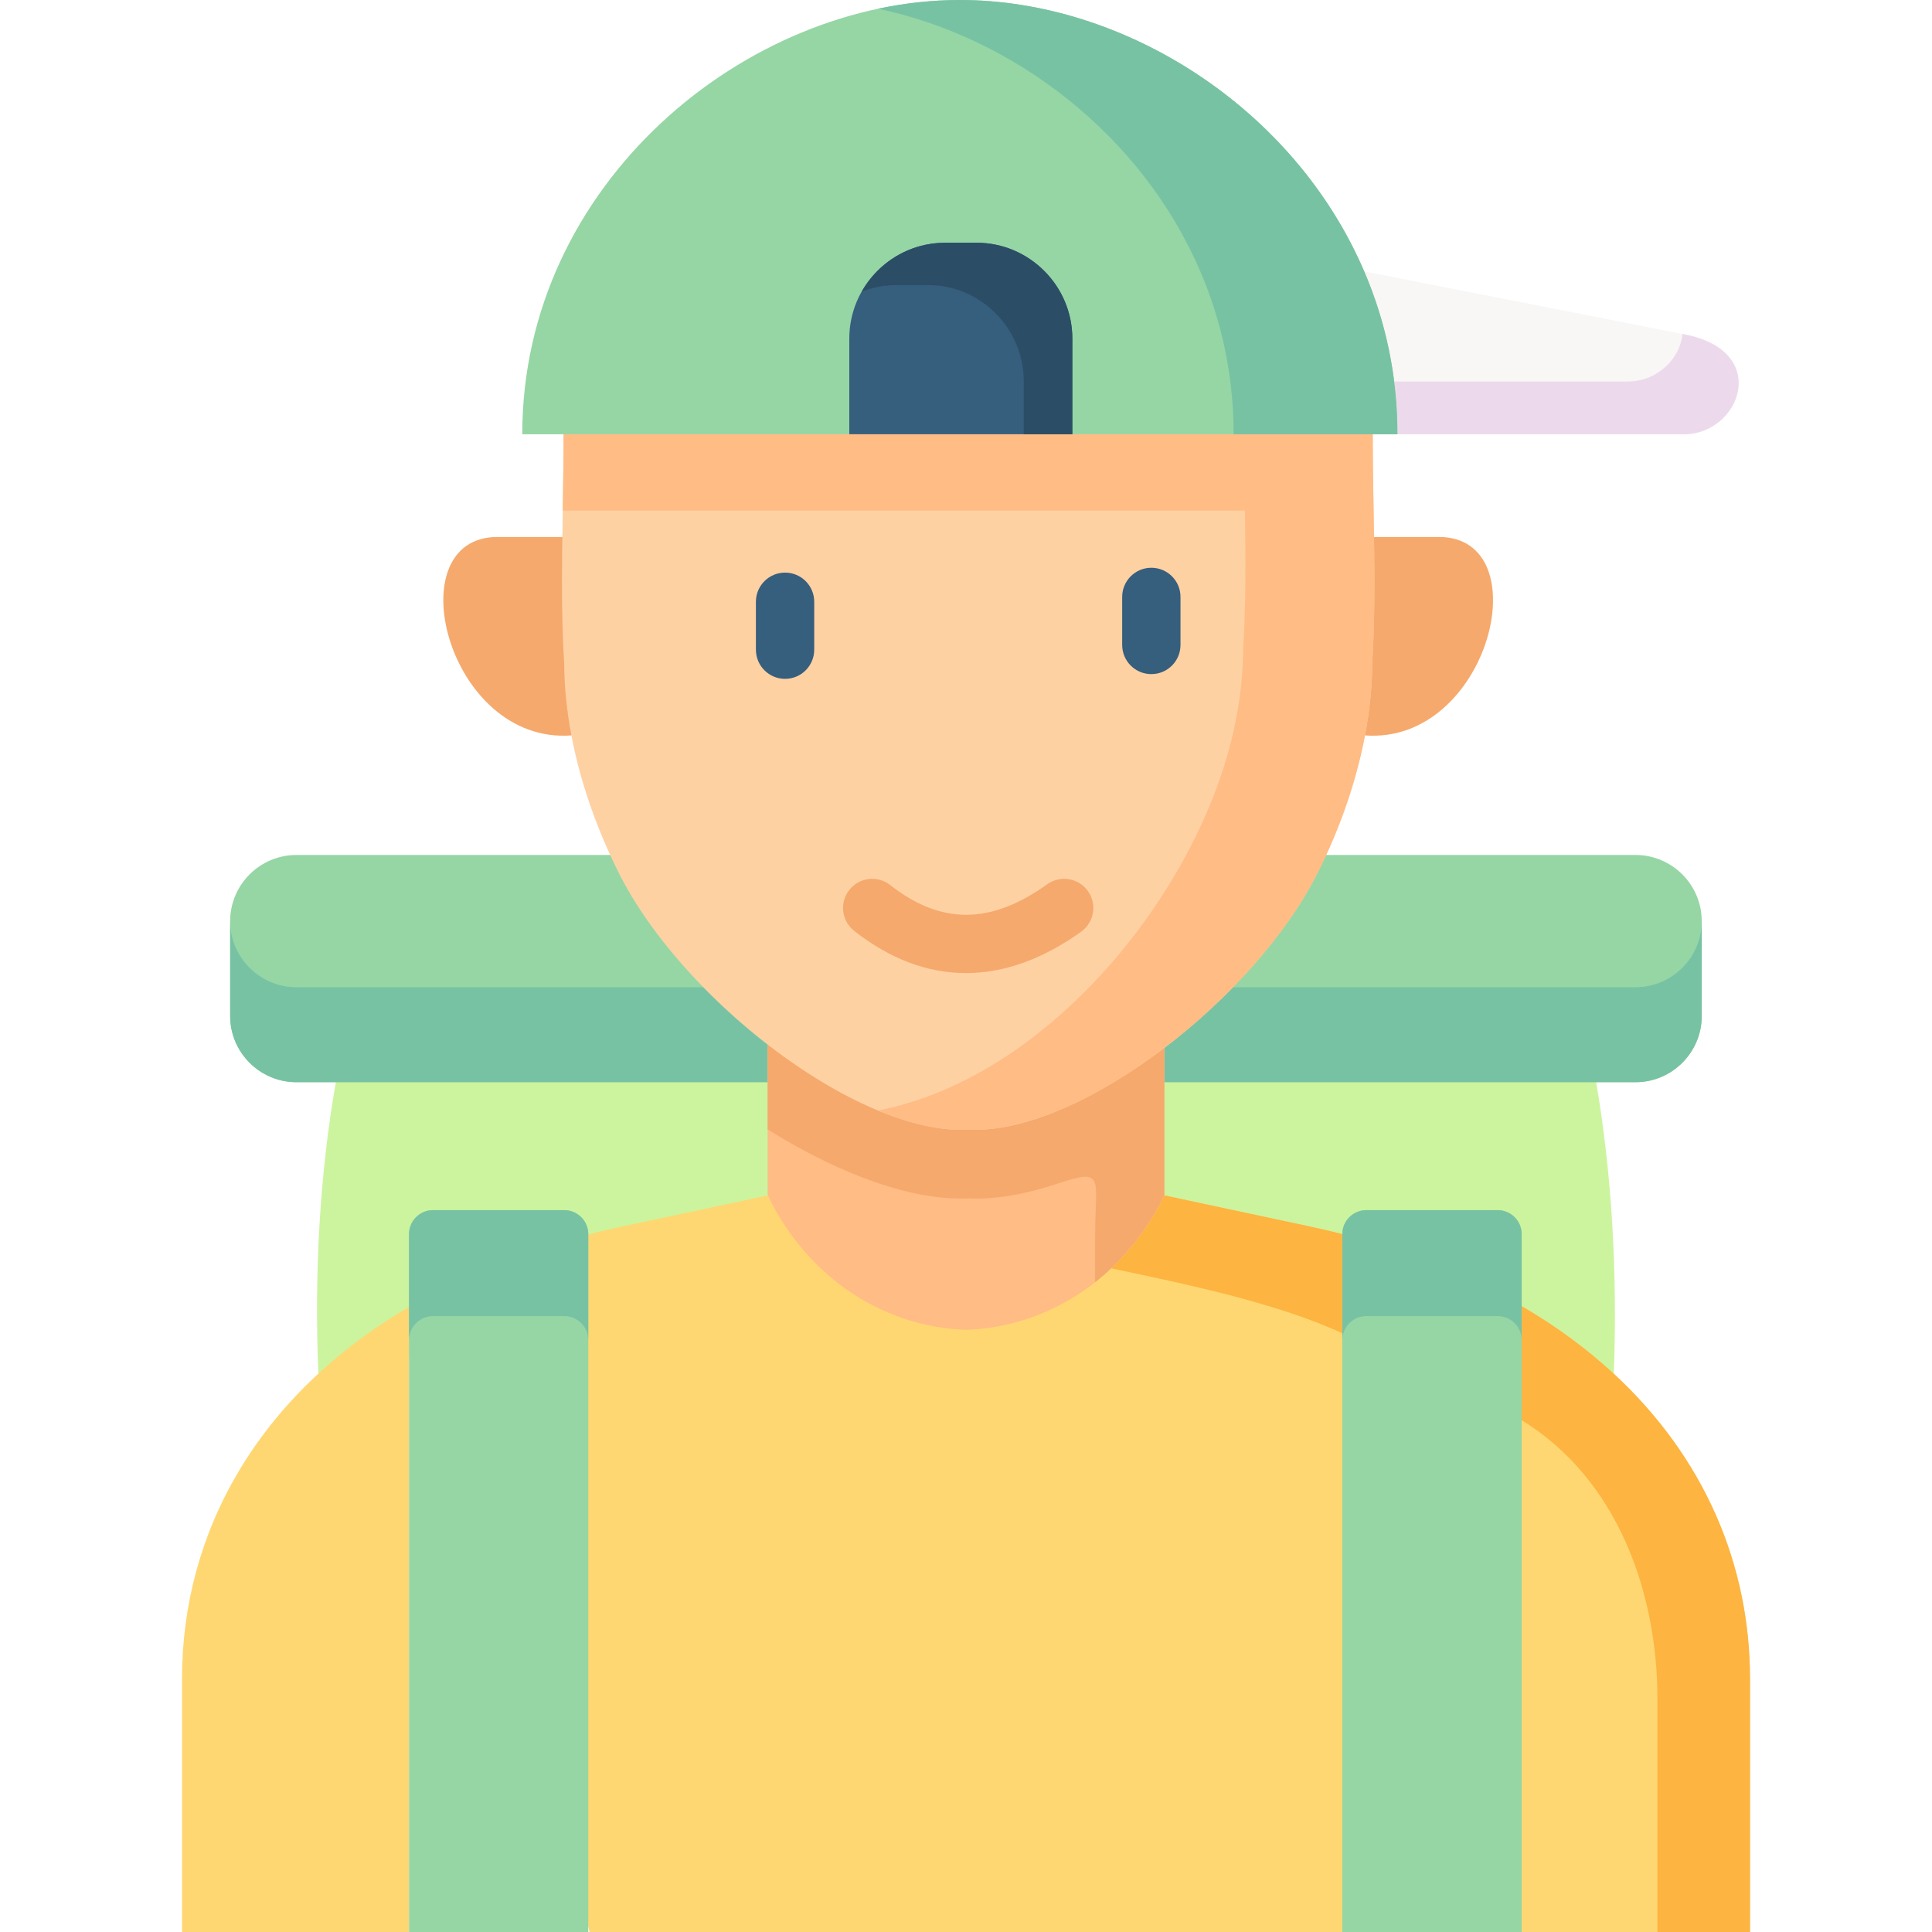
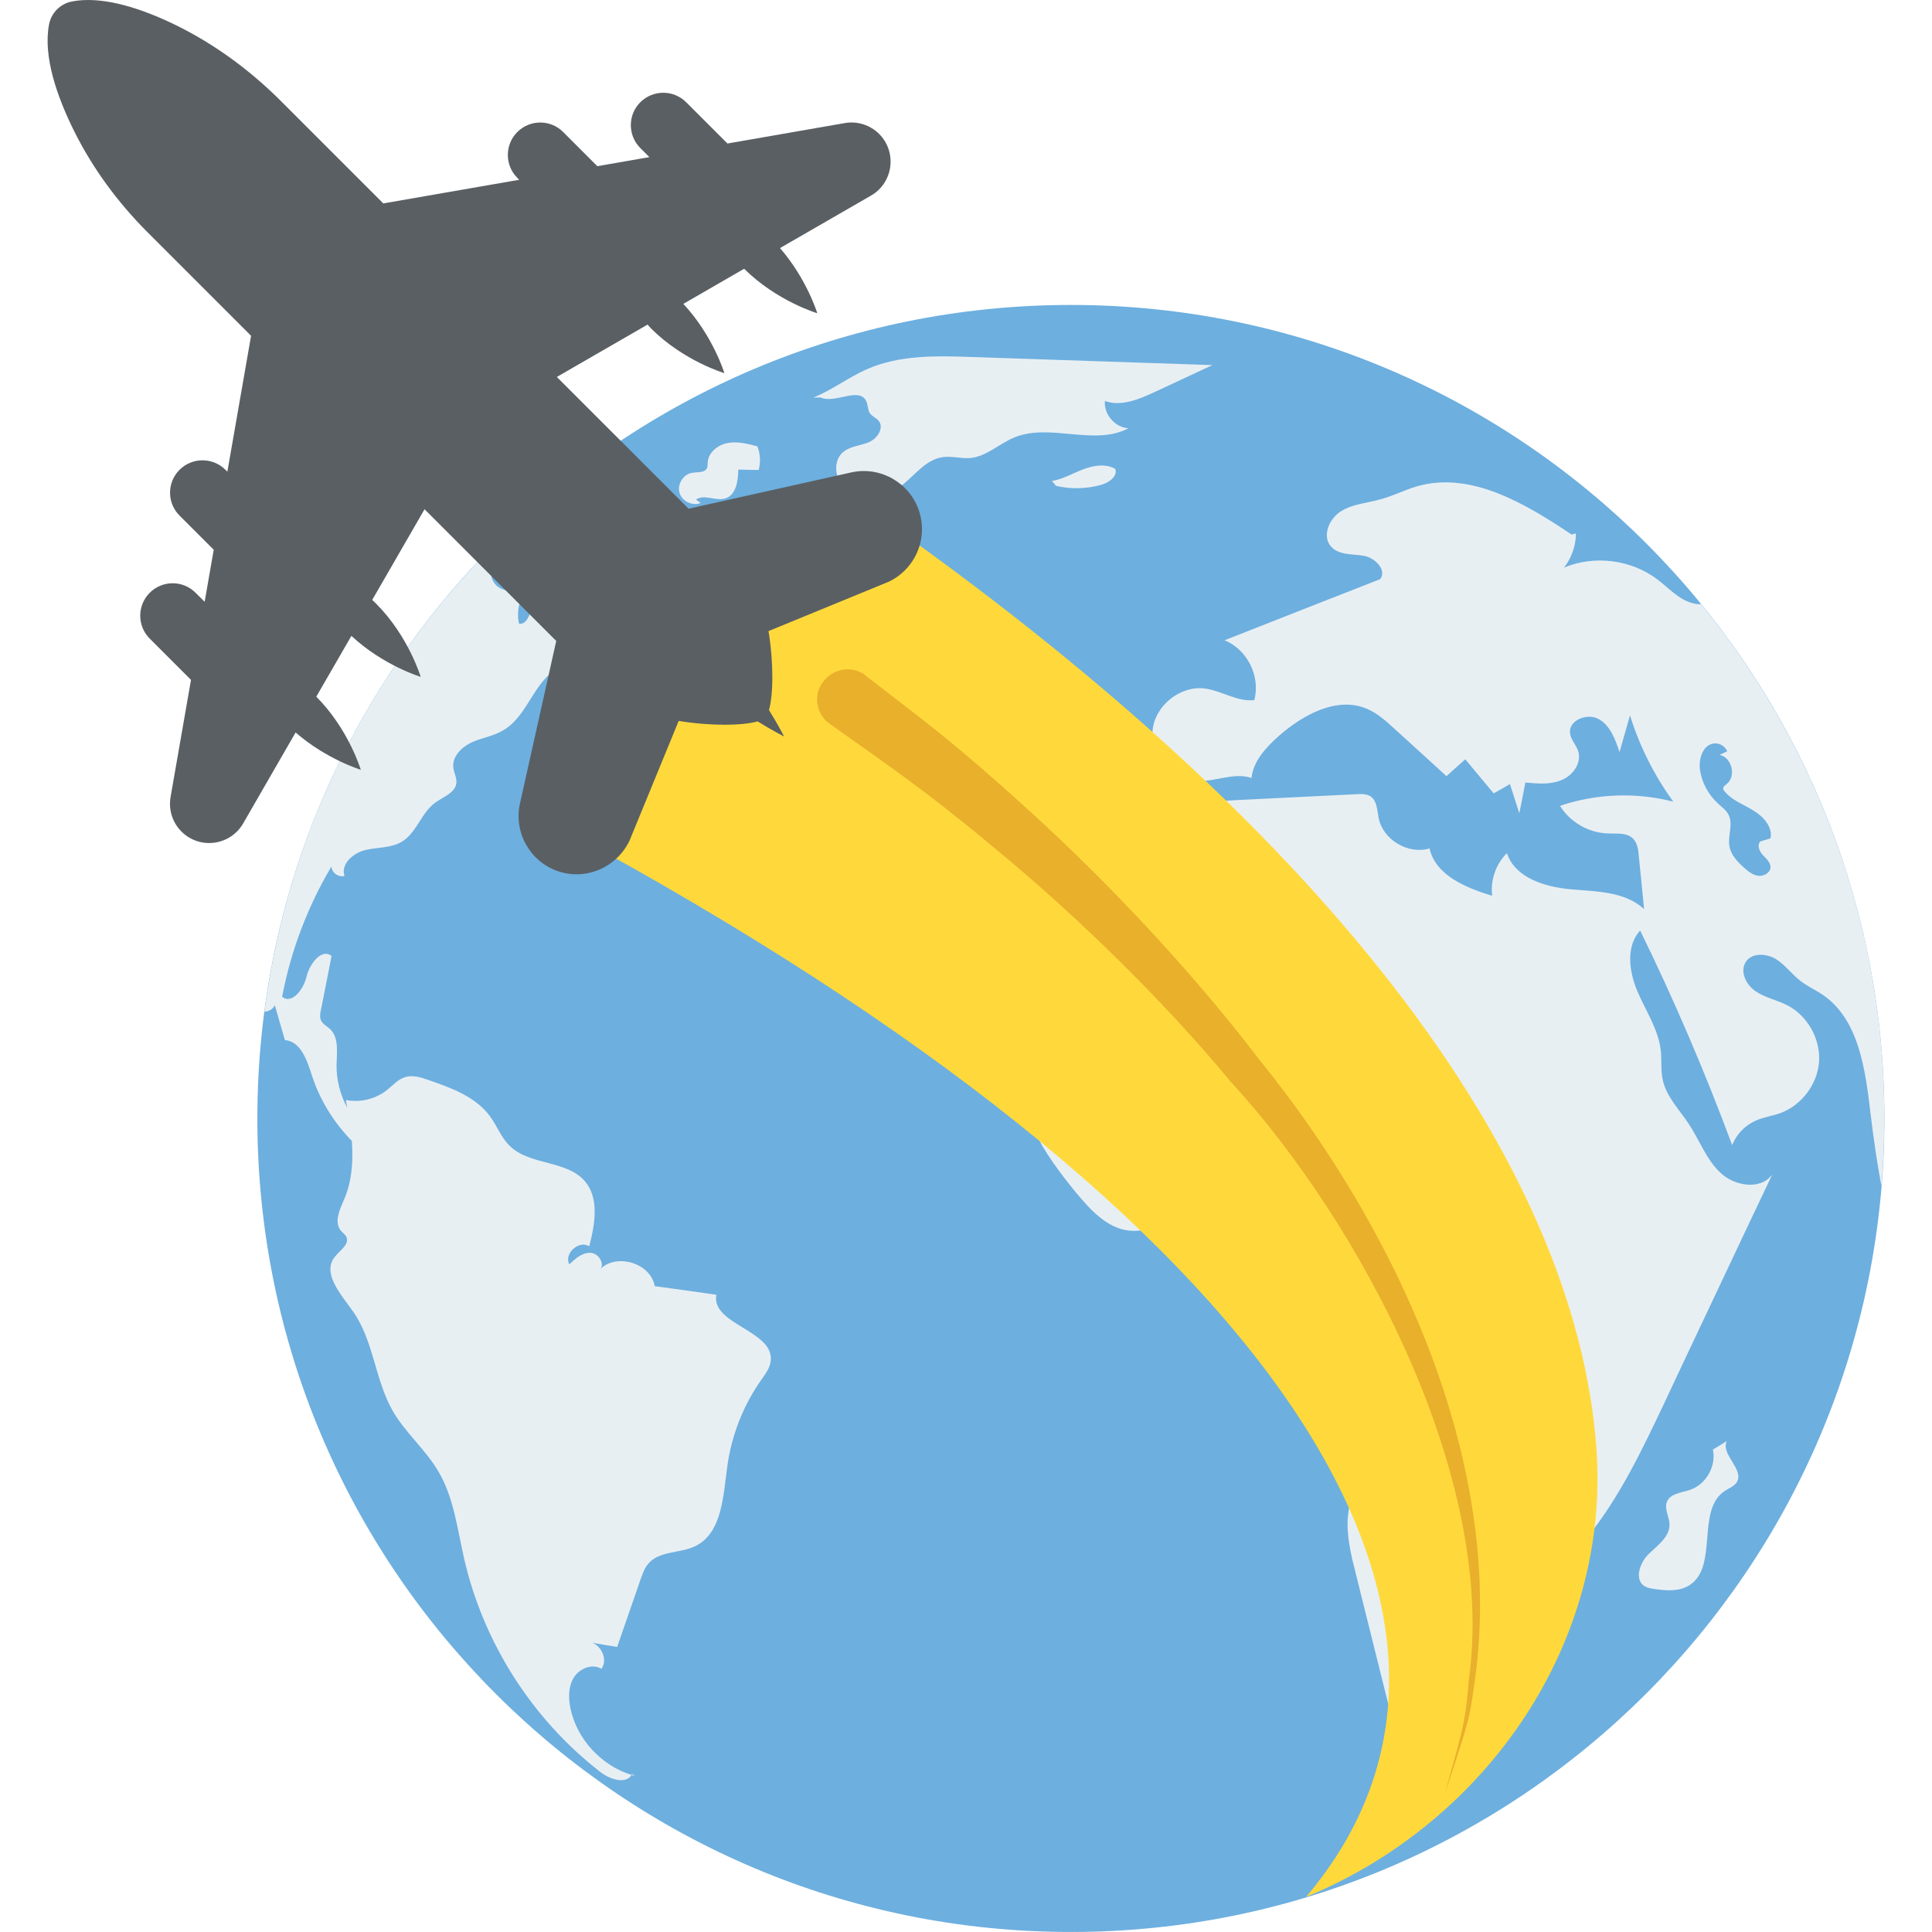
- <svg xmlns="http://www.w3.org/2000/svg" id="Layer_1" enable-background="new 0 0 512 512" height="512" viewBox="0 0 512 512" width="512">
+ <svg xmlns="http://www.w3.org/2000/svg" version="1.1" id="Capa_1" x="0px" y="0px" viewBox="0 0 511.438 511.438" style="enable-background:new 0 0 511.438 511.438;" xml:space="preserve">
+   <ellipse style="fill:#6DAFDF;" cx="283.481" cy="296.079" rx="215.352" ry="215.352" />
  <g>
-     <g>
-       <path clip-rule="evenodd" d="m203.438 286.794-65.703-25.172-48.737 25.172c-4.176 23.77-5.782 50.403-4.614 77.21 44.298-12.907 93.386-1.197 119.054-47.22l9.812-11.798z" fill="#ccf49e" fill-rule="evenodd" />
-     </g>
-     <g>
-       <path clip-rule="evenodd" d="m370.498 265.447-61.936 21.347-9.286 12.294 9.286 17.696c39.831 37.262 81.676 37.817 119.112 47.278 1.022-26.866-.584-53.469-4.672-77.269z" fill="#ccf49e" fill-rule="evenodd" />
-     </g>
-     <g>
-       <path clip-rule="evenodd" d="m433.456 226.579h-102.584c-.818 1.752-1.664 3.475-2.54 5.227-8.264 16.266-23.536 33.115-40.385 45.906v9.082h115.666 29.844c9.636 0 17.521-7.885 17.521-17.521v-25.173c-.001-9.637-7.885-17.521-17.522-17.521z" fill="#95d6a4" fill-rule="evenodd" />
-     </g>
-     <g>
-       <path clip-rule="evenodd" d="m234.333 276.806c-16.353-12.674-31.129-29.085-39.188-45-.905-1.752-1.723-3.475-2.541-5.227h-114.06c-9.666 0-17.55 7.885-17.55 17.521v25.172c0 9.637 7.884 17.521 17.55 17.521h29.844 125.945z" fill="#95d6a4" fill-rule="evenodd" />
-     </g>
-     <g>
-       <path clip-rule="evenodd" d="m186.384 261.621h-77.997-29.843c-9.666 0-17.55-7.885-17.55-17.521v25.172c0 9.637 7.884 17.521 17.55 17.521h10.454 19.39 95.05v-9.987c-5.987-4.613-11.739-9.753-17.054-15.185z" fill="#78c2a4" fill-rule="evenodd" />
-     </g>
-     <g>
-       <path clip-rule="evenodd" d="m403.613 261.621h-76.858c-5.636 5.782-11.797 11.243-18.192 16.09v9.082h95.05 19.39 10.454c9.636 0 17.521-7.885 17.521-17.521v-25.172c0 9.637-7.884 17.521-17.521 17.521z" fill="#78c2a4" fill-rule="evenodd" />
-     </g>
-     <g>
-       <path clip-rule="evenodd" d="m108.388 512v-165.663c-40.035 23.508-60.155 59.631-60.155 98.586v67.077z" fill="#ffd772" fill-rule="evenodd" />
-     </g>
-     <g>
-       <path clip-rule="evenodd" d="m463.767 444.923c0-30.166-12.06-58.638-36.093-80.861-7.008-6.483-15.039-12.44-24.062-17.726-.117-.088-.234-.146-.35-.204v165.868h.35 60.155z" fill="#ffd772" fill-rule="evenodd" />
-     </g>
-     <g>
-       <path clip-rule="evenodd" d="m463.767 444.923c0-30.166-12.06-58.638-36.093-80.861-7.008-6.483-15.039-12.44-24.062-17.726l-.35-.204v30.224c25.61 15.769 35.976 45.964 35.976 73.881v61.763h24.529z" fill="#fdb440" fill-rule="evenodd" />
-     </g>
-     <g>
-       <path clip-rule="evenodd" d="m355.722 512 29.737-77.485-29.737-107.452c-3.066-.818-6.249-1.548-9.461-2.219l-37.699-8.06c-11.33 23.128-93.824 23.128-105.125 0l-37.699 8.06c-3.358.701-6.629 1.46-9.812 2.307l-21.448 97.455 21.77 87.394h99.752z" fill="#ffd772" fill-rule="evenodd" />
-     </g>
-     <g>
-       <path clip-rule="evenodd" d="m108.388 512h47.51v-184.937c0-3.504-2.862-6.366-6.366-6.366h-34.779c-3.504 0-6.366 2.862-6.366 6.366v184.937z" fill="#95d6a4" fill-rule="evenodd" />
-     </g>
-     <g>
-       <path clip-rule="evenodd" d="m355.722 512h47.54v-184.937c0-3.504-2.862-6.366-6.366-6.366h-34.808c-3.504 0-6.366 2.862-6.366 6.366z" fill="#95d6a4" fill-rule="evenodd" />
-     </g>
-     <g>
-       <path clip-rule="evenodd" d="m346.261 324.844-37.699-8.06c-3.767 7.68-8.585 14.134-14.075 19.332 19.419 4.117 43.422 9.023 61.235 17.2v-26.253c-3.066-.817-6.249-1.547-9.461-2.219z" fill="#fdb440" fill-rule="evenodd" />
-     </g>
-     <g>
-       <path clip-rule="evenodd" d="m149.532 320.697h-34.779c-3.504 0-6.366 2.862-6.366 6.366v19.273 8.819c0-3.504 2.862-6.366 6.366-6.366h34.779c3.504 0 6.366 2.862 6.366 6.366v-28.005-.088c0-3.503-2.862-6.365-6.366-6.365z" fill="#78c2a4" fill-rule="evenodd" />
-     </g>
-     <g>
-       <path clip-rule="evenodd" d="m396.896 320.697h-34.808c-3.504 0-6.366 2.862-6.366 6.366v26.253 1.84c0-3.504 2.862-6.366 6.366-6.366h34.808c3.504 0 6.366 2.862 6.366 6.366v-9.023-19.069c0-3.505-2.862-6.367-6.366-6.367z" fill="#78c2a4" fill-rule="evenodd" />
-     </g>
-     <g>
-       <path clip-rule="evenodd" d="m203.438 276.806v9.987 29.991c11.301 23.128 32.063 34.984 52.562 35.627 20.47-.642 41.232-12.499 52.562-35.627v-29.991-9.082c-4.38 3.33-100.364 2.775-105.124-.905z" fill="#ffbc85" fill-rule="evenodd" />
-     </g>
-     <g>
-       <path clip-rule="evenodd" d="m203.438 276.806v9.987 12.499c3.241 2.044 6.541 3.942 9.812 5.694 15.389 8.235 30.866 13.199 43.393 12.586 7.184.35 15.301-1.11 23.828-3.971 12.615-4.234 9.753-1.285 9.753 14.017v12.177c7.271-5.724 13.608-13.404 18.338-23.011v-10.805-19.186-9.082c-4.38 3.33-100.364 2.775-105.124-.905z" fill="#f5a96c" fill-rule="evenodd" />
-     </g>
-     <g>
-       <path clip-rule="evenodd" d="m446.538 88.628-85.005-16.704c-2.044 13.725-3.387 28.618 8.819 43.161h75.953c14.776 0 23.215-21.93.233-26.457z" fill="#f9f6f6" fill-rule="evenodd" />
-     </g>
-     <g>
-       <path clip-rule="evenodd" d="m361.738 194.895c32.968 2.424 46.547-52.593 19.565-52.593h-17.521c-8.206 19.361-11.827 40.532-2.044 52.593z" fill="#f5a96c" fill-rule="evenodd" />
-     </g>
-     <g>
-       <path clip-rule="evenodd" d="m149.357 142.302h-17.521c-26.953 0-13.403 55.017 19.594 52.593 26.252-26.311 14.98-41.759-2.073-52.593z" fill="#f5a96c" fill-rule="evenodd" />
-     </g>
-     <g>
-       <path clip-rule="evenodd" d="m363.636 176.03c1.226-19.186.146-41.292.146-60.945-62.462-28.238-151.905-28.092-214.425 0 .029 19.653-1.08 41.73.175 60.945 0 5.899.642 12.265 1.898 18.865 1.927 10.221 5.373 21.026 10.279 31.684.788 1.752 1.635 3.475 2.511 5.227 10.425 20.5 31.975 41.905 53.73 54.988 13.695 8.235 27.478 13.17 38.633 12.586 11.155.584 24.938-4.351 38.604-12.586 4.497-2.687 8.994-5.753 13.374-9.082 16.82-12.791 32.092-29.64 40.356-45.906.905-1.752 1.752-3.475 2.541-5.227 4.906-10.659 8.322-21.464 10.279-31.684 1.256-6.6 1.899-12.966 1.899-18.865z" fill="#fed1a3" fill-rule="evenodd" />
-     </g>
-     <g>
-       <path clip-rule="evenodd" d="m361.533 71.925c-18.63-43.482-63.746-71.925-107.139-71.925-56.534 0-115.988 48.563-115.988 115.085h10.95 214.425 6.57c.001-15.535-3.182-30.049-8.818-43.16z" fill="#95d6a4" fill-rule="evenodd" />
-     </g>
-     <g>
-       <path clip-rule="evenodd" d="m284.179 89.709c0-13.959-11.418-25.377-25.376-25.377h-8.352c-13.958 0-25.376 11.418-25.376 25.377v25.377h31.508 27.595v-25.377z" fill="#365e7d" fill-rule="evenodd" />
-     </g>
-     <g>
-       <path clip-rule="evenodd" d="m351.459 226.579c4.906-10.659 8.322-21.464 10.279-31.684 1.256-6.6 1.898-12.966 1.898-18.865.701-10.659.672-22.194.496-33.728-.117-9.228-.35-18.485-.35-27.216h-34.165-45.437-27.595-31.508-75.719c0 6.541-.117 13.345-.234 20.237h.234 180.552c.204 12.44.292 24.968-.467 36.444 0 5.899-.613 12.265-1.898 18.865-8.235 43.277-48.328 94.644-94.904 103.667 8.585 3.563 16.791 5.461 23.945 5.081 11.155.584 24.938-4.351 38.604-12.586 4.497-2.687 8.994-5.753 13.374-9.082 16.82-12.791 32.092-29.64 40.356-45.906.904-1.752 1.751-3.475 2.539-5.227z" fill="#ffbc85" fill-rule="evenodd" />
-     </g>
-     <g>
-       <path clip-rule="evenodd" d="m284.179 89.709c0-13.959-11.418-25.377-25.376-25.377h-8.352c-9.461 0-17.725 5.227-22.105 12.966 2.862-1.139 5.986-1.752 9.228-1.752h8.352c11.651 0 21.521 7.972 24.471 18.719.584 2.132.905 4.351.905 6.658v14.163h12.878v-19.887-5.49z" fill="#2b4d66" fill-rule="evenodd" />
-     </g>
-     <g>
-       <path clip-rule="evenodd" d="m431.441 101.098h-61.965c.584 4.556.876 9.228.876 13.988h75.953c14.776 0 23.215-21.931.234-26.457l-.672-.146c-.555 6.482-6.6 12.615-14.426 12.615z" fill="#ecdaec" fill-rule="evenodd" />
-     </g>
-     <g>
-       <path clip-rule="evenodd" d="m361.533 71.925c-18.63-43.482-63.746-71.925-107.139-71.925-7.242 0-14.513.788-21.697 2.307 35.976 7.593 69.879 33.407 85.385 69.618 4.059 9.432 6.833 19.565 8.089 30.253.496 4.234.759 8.527.759 12.907h36.852 6.57c0-15.535-3.183-30.049-8.819-43.16z" fill="#78c2a4" fill-rule="evenodd" />
-     </g>
-     <g>
-       <path d="m208.051 179.902c-4.267 0-7.726-3.459-7.726-7.726v-12.703c0-4.267 3.459-7.726 7.726-7.726s7.726 3.459 7.726 7.726v12.703c.001 4.267-3.459 7.726-7.726 7.726z" fill="#365e7d" />
-     </g>
-     <g>
-       <path d="m305.117 178.646c-4.267 0-7.726-3.459-7.726-7.726v-12.732c0-4.267 3.459-7.726 7.726-7.726s7.726 3.459 7.726 7.726v12.732c0 4.267-3.459 7.726-7.726 7.726z" fill="#365e7d" />
-     </g>
-     <g>
-       <path d="m255.979 257.875c-10.169 0-20.13-3.725-29.606-11.177-3.354-2.638-3.935-7.495-1.297-10.85 2.639-3.354 7.496-3.934 10.85-1.297 13.444 10.573 26.659 10.507 41.588-.204 3.467-2.488 8.294-1.694 10.782 1.774 2.487 3.467 1.694 8.294-1.774 10.782-10.195 7.314-20.471 10.972-30.543 10.972z" fill="#f5a96c" />
-     </g>
+     <path style="fill:#E8EFF3;" d="M167.343,469.641c-0.048,0.08-0.112,0.128-0.16,0.208c0.32,0.096,0.624,0.24,0.944,0.32   L167.343,469.641z" />
+     <path style="fill:#E8EFF3;" d="M173.471,165.849l-0.384-0.896c3.632-0.304,4.032-2.816,6.816-3.568   c3.168-0.816,2.032,0.224,5.104,0.32c2.48,0.064,3.872,1.952,6.784,0.832c-0.752,1.168-1.936,1.92-3.104,2.688   c-2.448,1.504-4.928,3.056-7.744,3.504C178.143,169.177,174.927,168.281,173.471,165.849z" />
+     <path style="fill:#E8EFF3;" d="M204.031,360.201c-0.176,1.888-1.392,3.472-2.464,5.008c-4.784,6.768-7.936,14.768-9.04,22.992   c-1.088,7.888-1.376,17.68-8.528,21.12c-4.08,1.936-9.6,1.184-12.464,4.72c-0.896,1.072-1.376,2.448-1.856,3.744   c-2.096,6.064-4.192,12.128-6.304,18.192c-2.176-0.336-4.4-0.72-6.56-1.104c2.528,0.992,4.096,4.608,2.384,6.896   c-2.4-1.472-5.76-0.128-7.28,2.272c-1.472,2.4-1.472,5.424-0.912,8.192c1.712,8.208,8.208,15.168,16.192,17.632   c-1.584,2.576-5.84,1.136-8.336-0.832c-18-13.952-30.944-34.256-36-56.448c-1.792-7.824-2.72-16.096-6.768-22.992   c-3.392-5.824-8.768-10.272-12.144-16.112c-4.736-8.304-5.04-18.784-10.64-26.512c-3.136-4.4-8.048-9.888-4.752-14.16   c1.328-1.776,4.032-3.36,3.136-5.36c-0.304-0.656-0.96-1.088-1.456-1.664c-1.904-2.32-0.272-5.68,0.928-8.432   c2.016-4.8,2.352-10.048,1.968-15.344c-4.816-4.896-8.48-10.848-10.592-17.376c-1.264-3.984-2.944-8.976-7.12-9.296   c-0.88-3.088-1.808-6.16-2.672-9.248c-0.464,1.04-1.568,1.664-2.752,1.728c6.432-49.04,29.184-92.432,62.32-125.056   c0.672-0.256,1.376-0.608,2.08-0.96c7.616-3.808,13.856-9.856,21.264-14.064c1.52-0.88,3.232-1.696,5.024-1.392   c1.744,0.256,3.28,2.16,2.544,3.776c-0.288,0.672-0.896,1.168-1.52,1.568c-8.768,6.528-18.256,12.112-28.256,16.592   c-1.2,0.512-2.464,1.104-3.072,2.24c-1.104,1.936,0.384,4.528,2.432,5.392s4.4,0.576,6.576,0.224   c-1.968,2.464-2.72,5.872-1.984,8.96c1.984,0.32,2.784-2.368,3.488-4.224c2.912-7.376,15.12-9.664,14.848-17.648   c3.152,1.92,6.704-1.664,8.896-4.656c2.192-3.024,6.816-5.856,9.072-2.928c0.048,1.568,0.144,3.136,0.192,4.704   c4.352-0.8,8.752-1.632,13.088-2.432c-2.544,1.552-3.6,5.136-2.368,7.856c1.232,2.72,4.656,4.256,7.488,3.36   c-0.192,2.288-2.352,3.904-4.288,5.136c-4.944,3.248-10.24,6.576-15.84,7.968l1.088,2.704c-0.144,0.032-0.304,0.08-0.448,0.064   c-3.52,0.112-7.056-2.656-10.832-2.4c-2.304,0.144-5.12-0.032-6.592,2.208c-0.208,0.272-1.296,4.304-0.704,4   c2.112-1.04,4.24-2.064,6.304-3.104c0.528,1.696,0.56,3.552,0.096,5.328c2.496-0.08,5.04,0.624,7.136,2.064   c-2.624,5.152-8.736,8.32-14.496,7.52c0.064-1.76,0.08-3.504,0.144-5.264c-4.736-0.688-8.896,3.136-11.536,7.072   c-2.688,3.968-4.848,8.576-9.008,10.944c-2.544,1.504-5.552,1.936-8.256,3.136c-2.672,1.248-5.216,3.76-4.88,6.672   c0.16,1.376,0.944,2.704,0.816,4.112c-0.32,2.608-3.456,3.632-5.616,5.2c-3.696,2.688-4.912,7.984-8.816,10.32   c-2.848,1.728-6.432,1.44-9.664,2.208c-3.216,0.768-6.592,3.728-5.52,6.864c-1.584,0.432-3.408-0.848-3.456-2.512   c-6.304,10.624-10.768,22.352-13.056,34.496c2.64,2.128,5.744-2.112,6.496-5.44c0.8-3.312,4-7.504,6.592-5.344   c-0.944,4.768-1.888,9.504-2.816,14.272c-0.208,0.912-0.368,1.888,0.016,2.736c0.464,1.056,1.6,1.568,2.432,2.352   c2.336,2.304,1.76,6.064,1.696,9.328c-0.112,4,0.96,7.968,2.816,11.504c-0.144-0.688-0.256-1.392-0.352-2.08   c3.76,0.736,7.776-0.224,10.8-2.576c1.6-1.264,2.976-2.928,4.912-3.488c1.984-0.608,4.096,0.064,6.048,0.736   c6.064,2.096,12.512,4.416,16.32,9.552c1.936,2.608,3.04,5.808,5.392,8.016c5.328,5.12,14.992,3.648,19.808,9.28   c3.856,4.544,2.64,11.392,1.136,17.216c-2.72-1.728-6.768,1.904-5.28,4.784c1.616-1.552,3.472-3.2,5.664-3.056   c2.24,0.096,3.984,3.28,2.24,4.592c4.208-4.704,13.6-2.048,14.72,4.224c5.424,0.736,10.896,1.488,16.304,2.272   C188.191,350.633,204.879,352.201,204.031,360.201z" />
+     <path style="fill:#E8EFF3;" d="M185.487,133.145c-2.176,0.896-4.976-0.464-5.616-2.72s1.024-4.896,3.344-5.264   c1.472-0.24,3.456,0.048,3.984-1.344c0.16-0.416,0.112-0.896,0.144-1.344c0.112-2.656,2.64-4.704,5.264-5.2   c2.624-0.496,5.296,0.192,7.872,0.88c0.8,1.968,0.928,4.224,0.352,6.272c-1.792-0.032-3.584-0.08-5.392-0.112   c-0.032,2.976-0.56,6.704-3.392,7.616c-2.528,0.816-5.632-1.216-7.808,0.32" />
+     <path style="fill:#E8EFF3;" d="M215.279,105.257c5.04-2.016,9.408-5.44,14.384-7.6c8.56-3.712,18.256-3.472,27.584-3.152   c21.232,0.72,42.464,1.424,63.696,2.144c-5.088,2.368-10.176,4.752-15.264,7.12c-4.16,1.936-8.864,3.92-13.184,2.384   c-0.336,3.536,2.688,7.024,6.224,7.216c-9.056,4.816-20.784-1.472-30.256,2.448c-3.968,1.648-7.312,5.024-11.584,5.424   c-2.48,0.224-4.976-0.592-7.44-0.208c-4.128,0.624-6.944,4.32-10.144,7.008c-3.696,3.104-8.928,5.04-13.36,3.152   s-6.368-8.784-2.512-11.696c1.888-1.44,4.464-1.52,6.64-2.464s4.032-3.728,2.56-5.6c-0.64-0.816-1.744-1.184-2.336-2.032   c-0.624-0.928-0.48-2.192-0.976-3.2c-1.904-3.92-8.224,0.784-12.192-1.008" />
+     <path style="fill:#E8EFF3;" d="M278.463,127.321c2.912-0.48,5.504-2.016,8.256-3.072s5.984-1.584,8.528-0.112   c0.656,2-1.712,3.632-3.728,4.208c-3.872,1.088-8.032,1.184-11.952,0.272" />
+     <path style="fill:#E8EFF3;" d="M450.303,159.929c-0.784,0.048-1.616-0.048-2.416-0.304c-3.6-1.008-6.192-4.016-9.168-6.256   c-6.896-5.232-16.672-6.496-24.704-3.104c2.016-2.56,3.152-5.808,3.168-9.072l-1.136,0.32   c-12.256-8.208-26.688-16.848-40.912-12.784c-3.28,0.96-6.32,2.528-9.648,3.44c-3.536,0.992-7.408,1.232-10.512,3.184   c-3.152,1.952-5.056,6.56-2.656,9.296c2.048,2.336,5.584,1.968,8.624,2.464c2.992,0.48,6.256,3.728,4.432,6.192   c-13.728,5.36-27.488,10.784-41.216,16.192c6,2.384,9.584,9.6,7.872,15.84c-4.528,0.496-8.672-2.512-13.168-3.088   c-6.544-0.768-13.184,4.624-13.76,11.168c-0.624,6.56,5.024,13.024,11.584,13.344c4.912,0.272,9.92-2.384,14.608-0.816   c0.48-4.464,3.792-8.048,7.152-11.056c6.512-5.728,15.632-10.72,23.6-7.168c2.608,1.136,4.784,3.088,6.896,5.024   c4.656,4.208,9.312,8.464,13.968,12.72c1.664-1.504,3.312-3.008,4.976-4.464c2.496,2.992,4.992,5.984,7.52,9.024   c1.424-0.832,2.896-1.616,4.304-2.464c0.816,2.592,1.664,5.136,2.48,7.728c0.576-2.752,1.088-5.44,1.6-8.144   c3.2,0.304,6.592,0.624,9.616-0.656c3.008-1.216,5.376-4.592,4.352-7.68c-0.528-1.648-1.952-3.008-2.144-4.72   c-0.416-3.44,4.592-5.472,7.664-3.696c3.008,1.712,4.336,5.36,5.44,8.704c0.944-3.264,1.84-6.48,2.768-9.728   c2.544,8.176,6.448,15.936,11.472,22.848c-9.84-2.544-20.416-2.144-30,1.104c2.704,4.368,7.648,7.184,12.752,7.312   c2.288,0.096,4.848-0.272,6.512,1.296c1.248,1.2,1.472,3.024,1.6,4.688c0.48,4.72,0.96,9.392,1.392,14.048   c-4.976-4.672-12.592-4.672-19.44-5.248c-6.848-0.64-14.736-3.04-16.864-9.584c-2.928,2.896-4.416,7.184-3.904,11.312   c-6.992-2.16-14.976-5.408-16.576-12.544c-5.68,1.68-12.352-2.304-13.488-8.096c-0.4-2.032-0.4-4.464-2.08-5.648   c-1.024-0.704-2.4-0.688-3.664-0.624c-10.624,0.544-21.2,1.024-31.776,1.568c-5.776,0.32-11.76,0.608-16.992,3.104   c-5.232,2.448-9.616,7.632-9.408,13.408c-10.048,5.12-18.8,12.896-24.96,22.32c-1.952,2.896-3.68,6.256-3.216,9.696   c0.32,2.656,1.92,5.008,2.288,7.616c0.64,4.48-2.16,8.592-3.52,12.912c-3.808,12.256,4.864,24.576,13.008,34.576   c3.856,4.64,8.304,9.712,14.32,10.336c3.728,0.384,7.392-1.04,10.976-2.176c10.272-3.296,21.28-4.384,31.984-3.264   c-2.56,1.744-0.288,6.032,2.688,6.864c2.976,0.832,6.288,0.064,9.152,1.264c6.512,2.816,4.96,12.528,1.536,18.704   c1.52-0.192,3.104-0.384,4.672-0.576c-0.96,2.08-1.92,4.176-2.896,6.208c9.056,1.76,11.744,13.984,9.024,22.832   c-2.672,8.864-8.544,16.784-9.28,26c-0.368,5.056,0.864,10.064,2.112,14.976c3.104,12.448,6.208,24.912,9.312,37.408   c10.8,2.016,17.968-11.44,28.352-15.12c3.904-1.408,8.384-1.456,11.536-4.096c3.04-2.544,2.528-8.96-1.168-9.2   c5.04-0.208,9.616-4.512,10.08-9.552c0.144-1.408,0.032-2.832,0.32-4.224c0.464-1.968,1.84-3.648,3.168-5.264   c8.448-10.592,14.272-22.96,20.08-35.168c1.536-3.264,3.056-6.496,4.576-9.76c5.76-12.176,11.472-24.304,17.232-36.48   c2.256-4.784,4.512-9.52,6.784-14.304c-2.96,4.256-9.92,3.216-13.696-0.336c-3.824-3.568-5.584-8.704-8.48-13.04   c-2.448-3.728-5.84-7.104-6.832-11.52c-0.576-2.528-0.256-5.184-0.528-7.792c-0.608-5.648-4-10.56-6.208-15.776   s-3.088-11.872,0.736-16.064c9.056,18.496,17.168,37.472,24.368,56.832c1.104-2.864,3.408-5.248,6.224-6.48   c2.064-0.944,4.32-1.232,6.48-1.984c5.696-2.08,9.92-7.712,10.304-13.744c0.336-6.032-3.12-12.16-8.56-14.896   c-2.688-1.344-5.824-1.936-8.352-3.712c-2.528-1.728-4.192-5.392-2.368-7.872c1.712-2.336,5.456-2.048,7.936-0.512   c2.48,1.584,4.224,4.08,6.56,5.84c1.68,1.28,3.664,2.192,5.488,3.376c9.888,6.544,11.552,20.08,12.944,31.888   c0.768,6.352,1.68,12.656,2.832,18.88c0.128-1.312,0.224-2.672,0.304-3.984C502.031,253.369,483.519,200.585,450.303,159.929z    M465.391,231.833c-1.408-0.192-2.656-1.2-3.712-2.144c-1.76-1.584-3.488-3.392-3.872-5.712c-0.464-2.768,1.056-5.792-0.24-8.32   c-0.608-1.216-1.776-2.016-2.736-2.912c-2.544-2.304-4.288-5.504-4.8-8.848c-0.448-2.96,0.736-6.784,3.728-7.088   c1.424-0.16,2.928,0.72,3.472,2.08l-2.064,0.944c3.328,0.608,4.56,5.76,1.84,7.776c-0.368,0.32-0.816,0.576-0.848,1.072   c-0.016,0.288,0.16,0.592,0.384,0.8c1.952,2.416,5.008,3.44,7.632,5.088c2.64,1.584,5.136,4.384,4.512,7.36   c-0.896,0.288-1.744,0.528-2.64,0.8c-0.992,0.864-0.368,2.56,0.56,3.552c0.912,0.992,2.112,1.984,2.08,3.36   C468.575,231.113,466.847,232.025,465.391,231.833z" />
+     <path style="fill:#E8EFF3;" d="M457.103,381.481l-3.664,2.256c0.944,4.384-1.84,9.264-6.096,10.672   c-2.256,0.752-5.2,0.944-6.08,3.152c-0.752,1.872,0.624,3.904,0.688,5.92c0.112,3.328-3.152,5.6-5.536,7.92   s-3.872,6.864-0.992,8.544c0.672,0.384,1.456,0.512,2.224,0.64c3.216,0.496,6.736,0.816,9.504-0.896   c7.904-4.912,1.68-20,9.504-25.056c1.104-0.72,2.48-1.2,3.152-2.336C461.727,388.905,455.455,385.033,457.103,381.481z" />
  </g>
+   <path style="fill:#FFD93B;" d="M222.143,129.401c-2.144,1.552-4.336,3.024-6.64,4.352c-1.856,1.072-3.056,1.68-3.888,2.032  c-4.144,4.096-8.416,8.016-12.416,12.272c-4.064,4.336-7.856,8.88-11.744,13.36c-0.064,0.112-0.032,0.096-0.112,0.224  c-11.424,20.096-23.568,40.016-38.128,58.032c190.768,102.864,257.712,210.176,196.528,282.48c0.128-0.048,0.272-0.112,0.4-0.16  c47.648-19.872,80.256-67.28,76.448-118.784C417.007,307.609,351.999,218.233,222.143,129.401z" />
+   <path style="fill:#5A5F63;" d="M223.599,32.585l-31.024,5.408l-10.928-10.928c-3.344-3.344-8.784-3.344-12.144,0  c-3.344,3.344-3.344,8.784,0,12.128l2.4,2.4l-13.776,2.4l-9.04-9.04c-3.344-3.36-8.784-3.36-12.144,0  c-3.344,3.344-3.344,8.784,0,12.128l0.496,0.512l-35.968,6.256l-27.04-27.04c-8.736-8.736-18.832-16.032-30.048-21.184  c-8.384-3.84-17.776-6.704-25.36-5.232c-3.04,0.592-5.44,2.992-6.032,6.032c-1.648,8.496,2.144,19.264,6.672,28.352  c4.928,9.888,11.536,18.832,19.344,26.656l27.456,27.456l-6.272,35.968l-0.512-0.496c-3.36-3.344-8.784-3.344-12.144,0  s-3.36,8.784,0,12.128l9.04,9.04l-2.4,13.776l-2.4-2.384c-3.344-3.36-8.784-3.36-12.144,0c-3.344,3.344-3.344,8.784,0,12.128  l10.928,10.928l-5.408,31.024c-0.576,3.328,0.496,6.736,2.88,9.12c4.832,4.832,12.928,3.76,16.336-2.144l13.888-24.08  c8.16,7.12,17.248,9.872,17.248,9.872s-3.2-10.736-11.776-19.344l9.296-16.096c8.416,7.856,18.336,10.848,18.336,10.848  s-3.2-10.784-11.824-19.408c-0.32-0.352-0.672-0.624-1.008-0.944l13.856-24.016l34.864,34.864l-9.664,43.312  c-1.536,7.616,2.864,15.232,10.24,17.68c7.392,2.448,15.488-1.056,18.864-8.224l12.976-31.6c8.448,1.392,16.912,1.264,20.896,0.128  c4.192,2.592,7.008,4,7.008,4s-1.408-2.816-4-7.008c1.136-3.968,1.264-12.432-0.128-20.896l31.792-13.056  c1.616-0.752,3.056-1.776,4.304-3.024c4.144-4.16,5.584-10.192,3.744-15.744c-2.448-7.392-10.064-11.792-17.68-10.24l-43.312,9.664  l-34.88-34.88l24.016-13.856c0.32,0.336,0.592,0.688,0.928,1.024c8.624,8.624,19.408,11.824,19.408,11.824  s-3.008-9.904-10.864-18.336l16.096-9.296c8.624,8.576,19.36,11.776,19.36,11.776s-2.752-9.072-9.872-17.248l24.08-13.888  c5.92-3.408,6.976-11.504,2.16-16.336C230.335,33.081,226.927,31.993,223.599,32.585z" />
+   <path style="fill:#E9B02C;" d="M390.383,445.177c-1.424,10-1.312,9.888-7.84,29.44c3.744-14.016,5.36-17.248,6.24-29.6  c7.696-53.872-29.008-121.744-63.04-158.72c-17.04-20.608-40.096-43.376-62.24-61.6c-19.072-15.92-27.68-21.536-43.68-32.96  c-3.68-2.4-4.64-7.52-2.08-11.04c2.56-3.68,7.52-4.64,11.2-2.08c0,0.16,0.16,0.16,0.32,0.32  c15.696,12.208,22.496,16.848,43.04,35.52c23.376,21.264,44.736,44.672,60.96,65.92  C368.463,323.753,398.799,386.105,390.383,445.177z" />
+   <g>
+ </g>
+   <g>
+ </g>
+   <g>
+ </g>
+   <g>
+ </g>
+   <g>
+ </g>
+   <g>
+ </g>
+   <g>
+ </g>
+   <g>
+ </g>
+   <g>
+ </g>
+   <g>
+ </g>
+   <g>
+ </g>
+   <g>
+ </g>
+   <g>
+ </g>
+   <g>
+ </g>
+   <g>
+ </g>
</svg>
